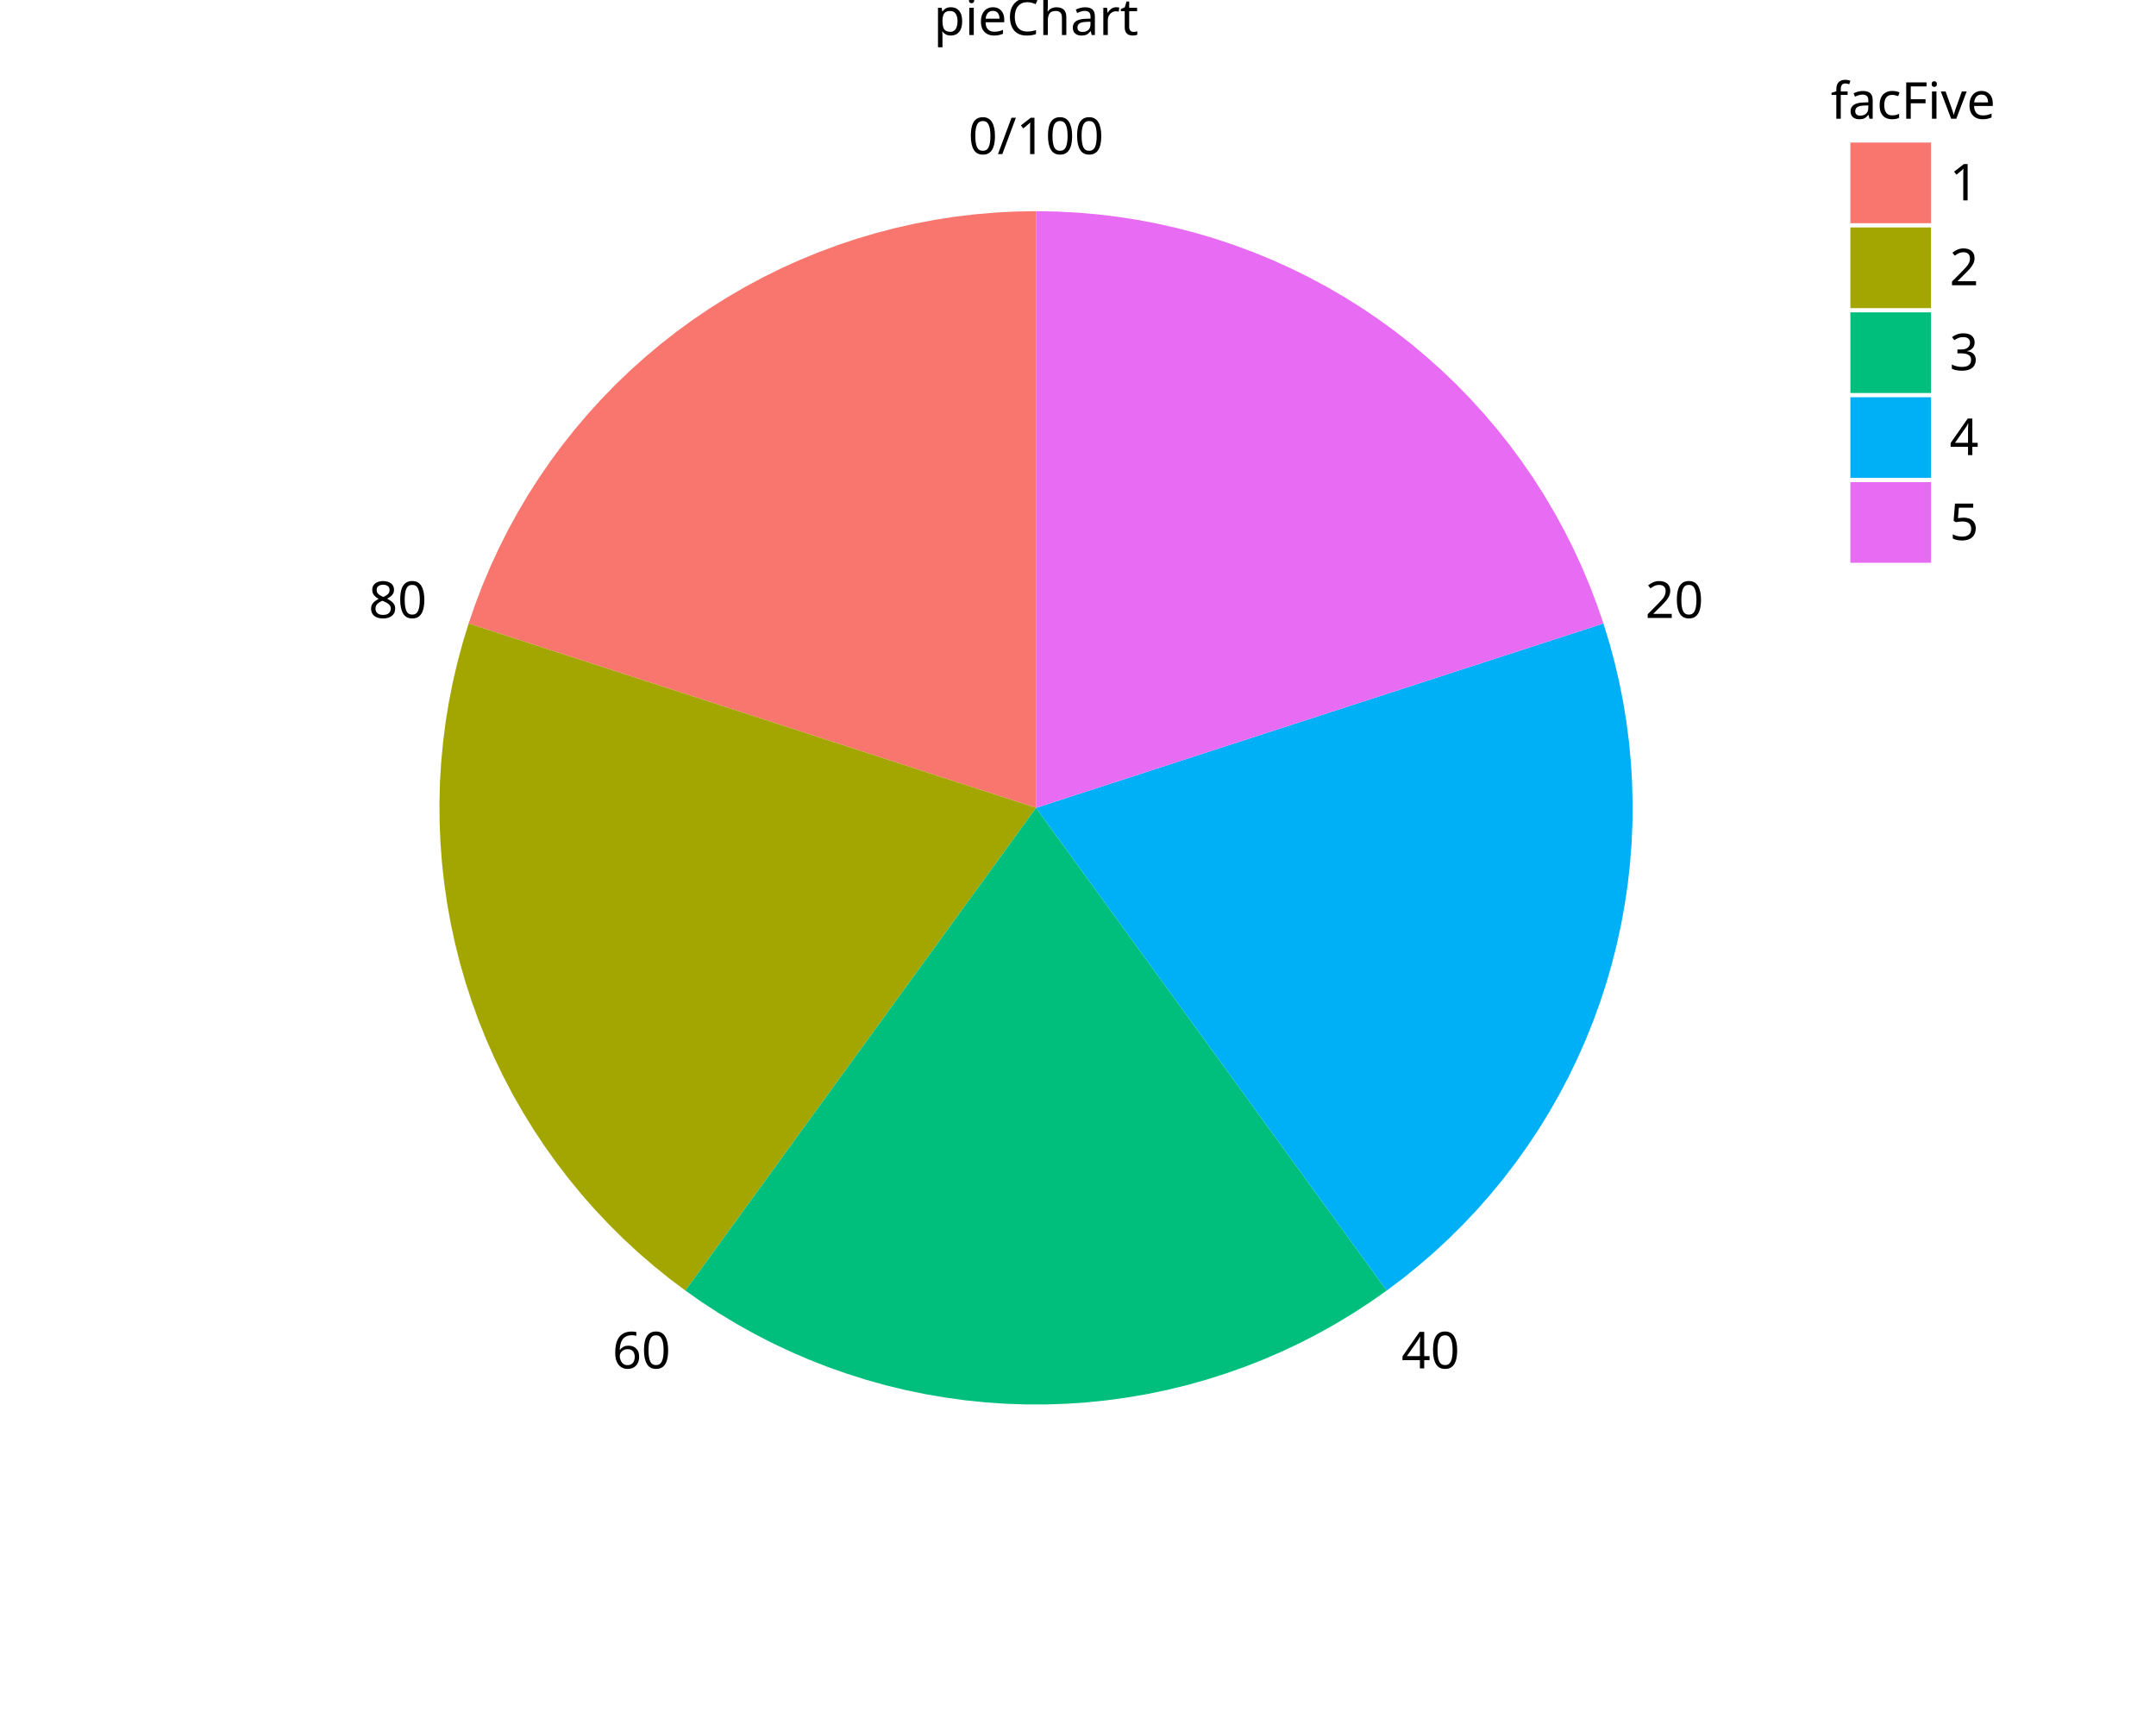
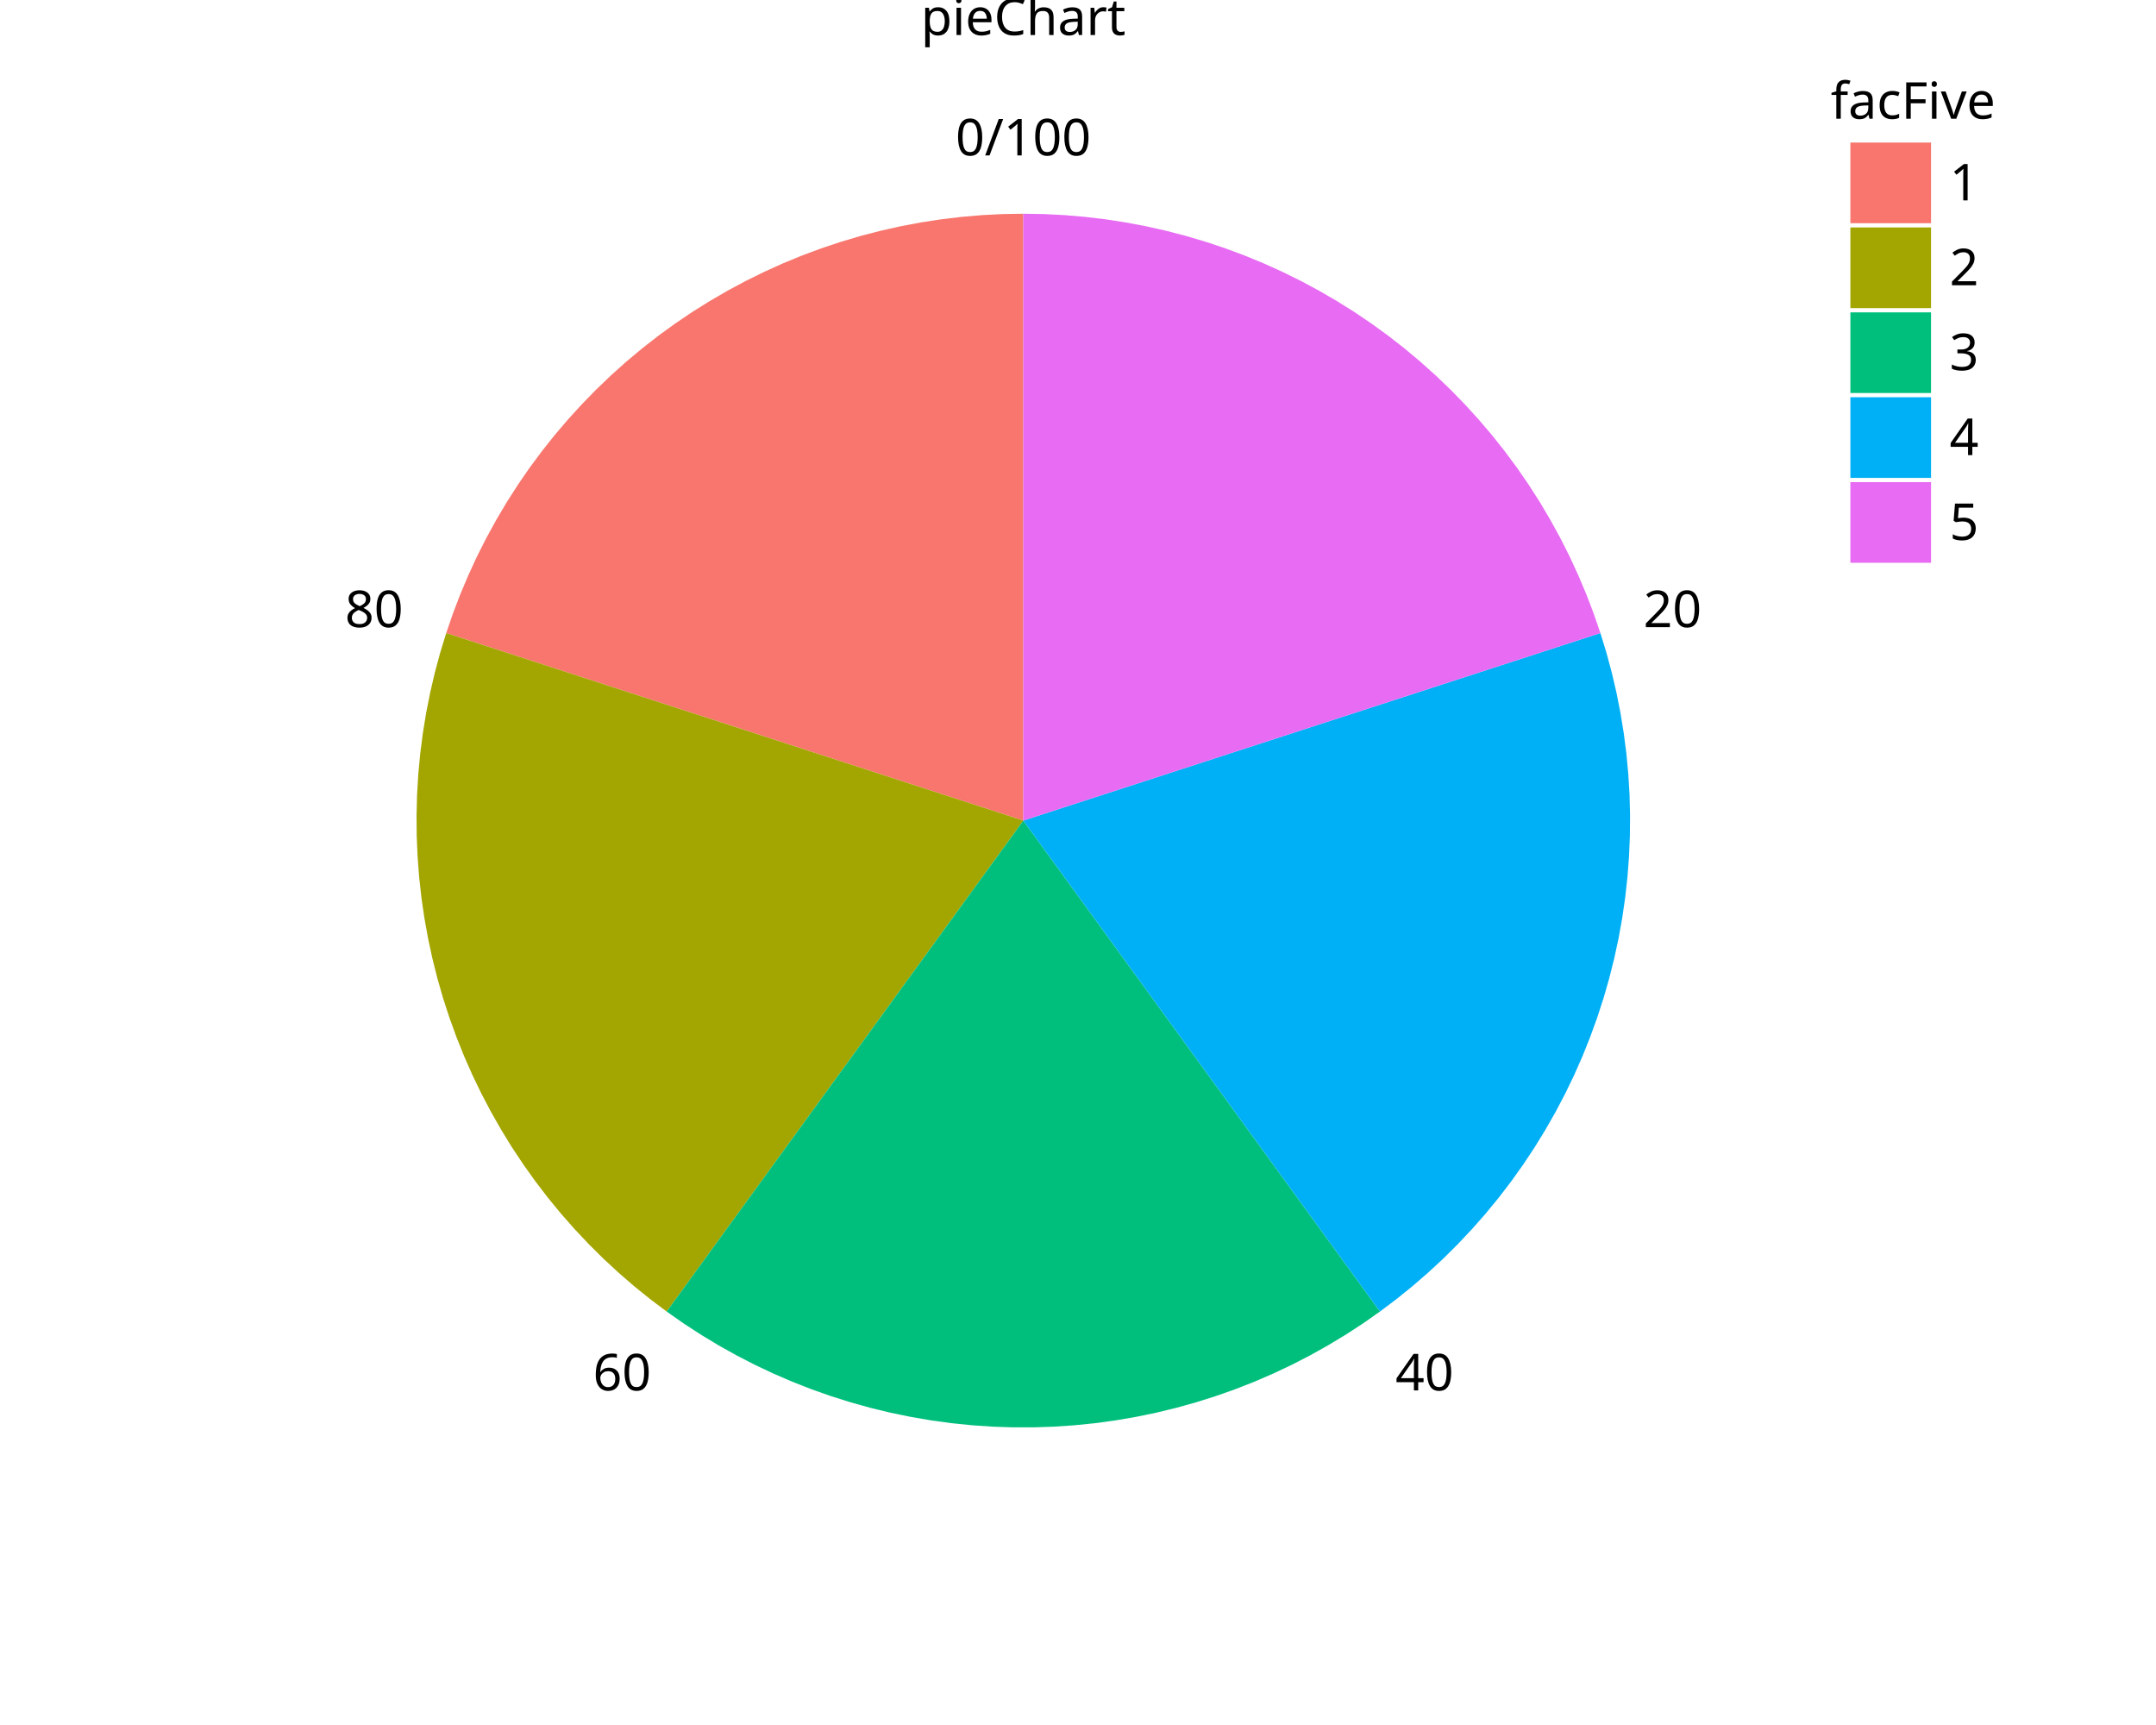
<svg xmlns="http://www.w3.org/2000/svg" class="svglite" data-engine-version="2.0" width="720.00pt" height="576.00pt" viewBox="0 0 720.00 576.00">
  <defs>
    <style type="text/css">
    .svglite line, .svglite polyline, .svglite polygon, .svglite path, .svglite rect, .svglite circle {
      fill: none;
      stroke: #000000;
      stroke-linecap: round;
      stroke-linejoin: round;
      stroke-miterlimit: 10.00;
    }
  </style>
  </defs>
  <rect width="100%" height="100%" style="stroke: none; fill: #FFFFFF;" />
  <defs>
    <clipPath id="cpMC4wMHw3MjAuMDB8MC4wMHw1NzYuMDA=">
      <rect x="0.00" y="0.00" width="720.00" height="576.00" />
    </clipPath>
  </defs>
  <g clip-path="url(#cpMC4wMHw3MjAuMDB8MC4wMHw1NzYuMDA=)">
</g>
  <defs>
    <clipPath id="cpNDguMjV8NjcxLjc1fDAuMDB8NTc2LjAw">
      <rect x="48.25" y="0.00" width="623.50" height="576.00" />
    </clipPath>
  </defs>
  <g clip-path="url(#cpNDguMjV8NjcxLjc1fDAuMDB8NTc2LjAw)">
    <rect x="48.25" y="0.00" width="623.50" height="576.00" style="stroke-width: 10.67; stroke: none;" />
  </g>
  <g clip-path="url(#cpMC4wMHw3MjAuMDB8MC4wMHw1NzYuMDA=)">
</g>
  <defs>
-     <clipPath id="cpOTYuOTR8NTk1LjAzfDIwLjcxfDUxOC43OQ==">
-       <rect x="96.94" y="20.71" width="498.09" height="498.09" />
+     <clipPath id="cpODguNDR8NTk1LjAzfDIwLjcxfDUyNy4zMA==">
+       <rect x="88.44" y="20.71" width="506.59" height="506.59" />
    </clipPath>
  </defs>
-   <g clip-path="url(#cpOTYuOTR8NTk1LjAzfDIwLjcxfDUxOC43OQ==)">
-     <rect x="96.94" y="20.71" width="498.09" height="498.09" style="stroke-width: 10.67; stroke: none;" />
-     <polygon points="345.99,269.75 345.99,262.88 345.99,256.01 345.99,249.14 345.99,242.27 345.99,235.40 345.99,228.53 345.99,221.66 345.99,214.79 345.99,207.92 345.99,201.05 345.99,194.18 345.99,187.31 345.99,180.44 345.99,173.57 345.99,166.70 345.99,159.83 345.99,152.96 345.99,146.09 345.99,139.22 345.99,132.35 345.99,125.48 345.99,118.61 345.99,111.74 345.99,104.87 345.99,98.00 345.99,91.13 345.99,84.26 345.99,77.39 345.99,70.52 339.22,70.63 332.46,70.98 325.72,71.55 319.00,72.35 312.32,73.38 305.67,74.64 299.07,76.12 292.52,77.83 286.03,79.75 279.61,81.90 273.27,84.26 267.02,86.84 260.85,89.62 254.78,92.62 248.82,95.82 242.97,99.22 237.24,102.81 231.63,106.60 226.16,110.58 220.82,114.74 215.63,119.08 210.59,123.59 205.71,128.27 200.98,133.12 196.43,138.12 192.04,143.28 187.84,148.58 183.81,154.02 179.98,159.59 176.33,165.29 172.88,171.11 169.63,177.05 166.59,183.09 163.75,189.23 161.12,195.46 158.70,201.79 156.50,208.18 163.04,210.31 169.57,212.43 176.11,214.55 182.64,216.68 189.17,218.80 195.71,220.92 202.24,223.04 208.78,225.17 215.31,227.29 221.84,229.41 228.38,231.54 234.91,233.66 241.44,235.78 247.98,237.91 254.51,240.03 261.05,242.15 267.58,244.27 274.11,246.40 280.65,248.52 287.18,250.64 293.72,252.77 300.25,254.89 306.78,257.01 313.32,259.14 319.85,261.26 326.39,263.38 332.92,265.50 339.45,267.63 345.99,269.75 " style="stroke-width: 1.07; stroke: none; stroke-linecap: butt; stroke-linejoin: miter; fill: #F8766D;" />
-     <polygon points="345.99,269.75 339.45,267.63 332.92,265.50 326.39,263.38 319.85,261.26 313.32,259.14 306.78,257.01 300.25,254.89 293.72,252.77 287.18,250.64 280.65,248.52 274.11,246.40 267.58,244.27 261.05,242.15 254.51,240.03 247.98,237.91 241.44,235.78 234.91,233.66 228.38,231.54 221.84,229.41 215.31,227.29 208.78,225.17 202.24,223.04 195.71,220.92 189.17,218.80 182.64,216.68 176.11,214.55 169.57,212.43 163.04,210.31 156.50,208.18 154.52,214.65 152.76,221.19 151.22,227.78 149.91,234.41 148.82,241.09 147.97,247.80 147.33,254.54 146.93,261.29 146.76,268.06 146.82,274.83 147.10,281.59 147.62,288.33 148.37,295.06 149.34,301.75 150.54,308.41 151.97,315.03 153.61,321.59 155.49,328.09 157.58,334.53 159.88,340.89 162.41,347.16 165.14,353.35 168.09,359.45 171.23,365.44 174.58,371.31 178.13,377.08 181.87,382.71 185.80,388.22 189.92,393.59 194.21,398.82 198.68,403.90 203.32,408.82 208.13,413.59 213.09,418.19 218.21,422.61 223.47,426.87 228.88,430.93 232.92,425.38 236.96,419.82 240.99,414.26 245.03,408.70 249.07,403.14 253.11,397.59 257.15,392.03 261.19,386.47 265.22,380.91 269.26,375.35 273.30,369.80 277.34,364.24 281.38,358.68 285.41,353.12 289.45,347.56 293.49,342.01 297.53,336.45 301.57,330.89 305.61,325.33 309.64,319.77 313.68,314.22 317.72,308.66 321.76,303.10 325.80,297.54 329.83,291.98 333.87,286.42 337.91,280.87 341.95,275.31 345.99,269.75 " style="stroke-width: 1.07; stroke: none; stroke-linecap: butt; stroke-linejoin: miter; fill: #A3A500;" />
-     <polygon points="345.99,269.75 341.95,275.31 337.91,280.87 333.87,286.42 329.83,291.98 325.80,297.54 321.76,303.10 317.72,308.66 313.68,314.22 309.64,319.77 305.61,325.33 301.57,330.89 297.53,336.45 293.49,342.01 289.45,347.56 285.41,353.12 281.38,358.68 277.34,364.24 273.30,369.80 269.26,375.35 265.22,380.91 261.19,386.47 257.15,392.03 253.11,397.59 249.07,403.14 245.03,408.70 240.99,414.26 236.96,419.82 232.92,425.38 228.88,430.93 234.42,434.82 240.09,438.51 245.88,442.01 251.79,445.31 257.80,448.41 263.92,451.30 270.13,453.98 276.43,456.45 282.81,458.70 289.27,460.74 295.78,462.56 302.36,464.15 308.99,465.52 315.66,466.66 322.36,467.58 329.09,468.27 335.84,468.73 342.60,468.96 349.37,468.96 356.13,468.73 362.88,468.27 369.61,467.58 376.32,466.66 382.99,465.52 389.61,464.15 396.19,462.56 402.71,460.74 409.16,458.70 415.54,456.45 421.84,453.98 428.05,451.30 434.17,448.41 440.18,445.31 446.09,442.01 451.88,438.51 457.55,434.82 463.09,430.93 459.06,425.38 455.02,419.82 450.98,414.26 446.94,408.70 442.90,403.14 438.86,397.59 434.83,392.03 430.79,386.47 426.75,380.91 422.71,375.35 418.67,369.80 414.64,364.24 410.60,358.68 406.56,353.12 402.52,347.56 398.48,342.01 394.44,336.45 390.41,330.89 386.37,325.33 382.33,319.77 378.29,314.22 374.25,308.66 370.22,303.10 366.18,297.54 362.14,291.98 358.10,286.42 354.06,280.87 350.02,275.31 345.99,269.75 " style="stroke-width: 1.07; stroke: none; stroke-linecap: butt; stroke-linejoin: miter; fill: #00BF7D;" />
-     <polygon points="345.99,269.75 350.02,275.31 354.06,280.87 358.10,286.42 362.14,291.98 366.18,297.54 370.22,303.10 374.25,308.66 378.29,314.22 382.33,319.77 386.37,325.33 390.41,330.89 394.44,336.45 398.48,342.01 402.52,347.56 406.56,353.12 410.60,358.68 414.64,364.24 418.67,369.80 422.71,375.35 426.75,380.91 430.79,386.47 434.83,392.03 438.86,397.59 442.90,403.14 446.94,408.70 450.98,414.26 455.02,419.82 459.06,425.38 463.09,430.93 468.50,426.87 473.76,422.61 478.88,418.19 483.84,413.59 488.65,408.82 493.29,403.90 497.76,398.82 502.06,393.59 506.17,388.22 510.10,382.71 513.84,377.08 517.39,371.31 520.74,365.44 523.89,359.45 526.83,353.35 529.57,347.16 532.09,340.89 534.40,334.53 536.49,328.09 538.36,321.59 540.01,315.03 541.43,308.41 542.63,301.75 543.61,295.06 544.35,288.33 544.87,281.59 545.16,274.83 545.21,268.06 545.04,261.29 544.64,254.54 544.01,247.80 543.15,241.09 542.06,234.41 540.75,227.78 539.21,221.19 537.45,214.65 535.47,208.18 528.94,210.31 522.40,212.43 515.87,214.55 509.33,216.68 502.80,218.80 496.27,220.92 489.73,223.04 483.20,225.17 476.66,227.29 470.13,229.41 463.60,231.54 457.06,233.66 450.53,235.78 444.00,237.91 437.46,240.03 430.93,242.15 424.39,244.27 417.86,246.40 411.33,248.52 404.79,250.64 398.26,252.77 391.72,254.89 385.19,257.01 378.66,259.14 372.12,261.26 365.59,263.38 359.05,265.50 352.52,267.63 345.99,269.75 " style="stroke-width: 1.07; stroke: none; stroke-linecap: butt; stroke-linejoin: miter; fill: #00B0F6;" />
-     <polygon points="345.99,269.75 352.52,267.63 359.05,265.50 365.59,263.38 372.12,261.26 378.66,259.14 385.19,257.01 391.72,254.89 398.26,252.77 404.79,250.64 411.33,248.52 417.86,246.40 424.39,244.27 430.93,242.15 437.46,240.03 444.00,237.91 450.53,235.78 457.06,233.66 463.60,231.54 470.13,229.41 476.66,227.29 483.20,225.17 489.73,223.04 496.27,220.92 502.80,218.80 509.33,216.68 515.87,214.55 522.40,212.43 528.94,210.31 535.47,208.18 533.27,201.79 530.85,195.46 528.22,189.23 525.39,183.09 522.34,177.05 519.09,171.11 515.64,165.29 512.00,159.59 508.16,154.02 504.14,148.58 499.93,143.28 495.55,138.12 490.99,133.12 486.27,128.27 481.38,123.59 476.34,119.08 471.15,114.74 465.81,110.58 460.34,106.60 454.73,102.81 449.00,99.22 443.15,95.82 437.19,92.62 431.12,89.62 424.96,86.84 418.70,84.26 412.36,81.90 405.94,79.75 399.46,77.83 392.91,76.12 386.31,74.64 379.66,73.38 372.97,72.35 366.25,71.55 359.51,70.98 352.75,70.63 345.99,70.52 345.99,77.39 345.99,84.26 345.99,91.13 345.99,98.00 345.99,104.87 345.99,111.74 345.99,118.61 345.99,125.48 345.99,132.35 345.99,139.22 345.99,146.09 345.99,152.96 345.99,159.83 345.99,166.70 345.99,173.57 345.99,180.44 345.99,187.31 345.99,194.18 345.99,201.05 345.99,207.92 345.99,214.79 345.99,221.66 345.99,228.53 345.99,235.40 345.99,242.27 345.99,249.14 345.99,256.01 345.99,262.88 345.99,269.75 " style="stroke-width: 1.07; stroke: none; stroke-linecap: butt; stroke-linejoin: miter; fill: #E76BF3;" />
-     <text x="559.16" y="206.34" text-anchor="middle" style="font-size: 17.00px; font-family: sans;" textLength="18.91px" lengthAdjust="spacingAndGlyphs">20</text>
-     <text x="477.73" y="456.93" text-anchor="middle" style="font-size: 17.00px; font-family: sans;" textLength="18.91px" lengthAdjust="spacingAndGlyphs">40</text>
-     <text x="214.24" y="456.93" text-anchor="middle" style="font-size: 17.00px; font-family: sans;" textLength="18.91px" lengthAdjust="spacingAndGlyphs">60</text>
-     <text x="132.82" y="206.34" text-anchor="middle" style="font-size: 17.00px; font-family: sans;" textLength="18.91px" lengthAdjust="spacingAndGlyphs">80</text>
-     <text x="345.99" y="51.46" text-anchor="middle" style="font-size: 17.00px; font-family: sans;" textLength="42.54px" lengthAdjust="spacingAndGlyphs">0/100</text>
-     <rect x="96.94" y="20.71" width="498.09" height="498.09" style="stroke-width: 0.00; stroke: none;" />
+   <g clip-path="url(#cpODguNDR8NTk1LjAzfDIwLjcxfDUyNy4zMA==)">
+     <rect x="88.44" y="20.71" width="506.59" height="506.59" style="stroke-width: 10.67; stroke: none;" />
+     <polygon points="341.73,274.00 341.73,267.02 341.73,260.03 341.73,253.04 341.73,246.05 341.73,239.07 341.73,232.08 341.73,225.09 341.73,218.10 341.73,211.12 341.73,204.13 341.73,197.14 341.73,190.15 341.73,183.17 341.73,176.18 341.73,169.19 341.73,162.20 341.73,155.22 341.73,148.23 341.73,141.24 341.73,134.25 341.73,127.27 341.73,120.28 341.73,113.29 341.73,106.30 341.73,99.32 341.73,92.33 341.73,85.34 341.73,78.35 341.73,71.37 334.85,71.48 327.98,71.83 321.12,72.42 314.29,73.23 307.49,74.28 300.73,75.56 294.01,77.07 287.35,78.80 280.76,80.76 274.23,82.94 267.78,85.34 261.42,87.96 255.15,90.80 248.97,93.85 242.91,97.10 236.96,100.56 231.13,104.21 225.43,108.07 219.86,112.11 214.44,116.34 209.15,120.76 204.03,125.35 199.06,130.11 194.26,135.04 189.62,140.13 185.16,145.37 180.89,150.76 176.79,156.29 172.89,161.96 169.18,167.76 165.68,173.68 162.37,179.72 159.27,185.86 156.39,192.11 153.71,198.45 151.25,204.88 149.02,211.38 155.66,213.54 162.31,215.70 168.95,217.86 175.60,220.02 182.24,222.18 188.89,224.34 195.53,226.50 202.18,228.66 208.83,230.82 215.47,232.98 222.12,235.14 228.76,237.30 235.41,239.45 242.05,241.61 248.70,243.77 255.34,245.93 261.99,248.09 268.63,250.25 275.28,252.41 281.93,254.57 288.57,256.73 295.22,258.89 301.86,261.05 308.51,263.21 315.15,265.37 321.80,267.52 328.44,269.68 335.09,271.84 341.73,274.00 " style="stroke-width: 1.07; stroke: none; stroke-linecap: butt; stroke-linejoin: miter; fill: #F8766D;" />
+     <polygon points="341.73,274.00 335.09,271.84 328.44,269.68 321.80,267.52 315.15,265.37 308.51,263.21 301.86,261.05 295.22,258.89 288.57,256.73 281.93,254.57 275.28,252.41 268.63,250.25 261.99,248.09 255.34,245.93 248.70,243.77 242.05,241.61 235.41,239.45 228.76,237.30 222.12,235.14 215.47,232.98 208.83,230.82 202.18,228.66 195.53,226.50 188.89,224.34 182.24,222.18 175.60,220.02 168.95,217.86 162.31,215.70 155.66,213.54 149.02,211.38 147.00,217.96 145.21,224.61 143.65,231.31 142.31,238.06 141.21,244.86 140.33,251.68 139.69,258.53 139.28,265.40 139.11,272.28 139.16,279.16 139.46,286.04 139.98,292.90 140.74,299.74 141.73,306.55 142.95,313.32 144.40,320.05 146.08,326.73 147.98,333.34 150.11,339.88 152.46,346.35 155.02,352.74 157.80,359.03 160.80,365.23 164.00,371.32 167.41,377.30 171.01,383.16 174.82,388.89 178.82,394.50 183.00,399.96 187.37,405.28 191.92,410.44 196.64,415.45 201.52,420.30 206.57,424.97 211.78,429.48 217.13,433.80 222.63,437.94 226.74,432.29 230.84,426.63 234.95,420.98 239.06,415.33 243.16,409.67 247.27,404.02 251.38,398.37 255.49,392.71 259.59,387.06 263.70,381.41 267.81,375.76 271.91,370.10 276.02,364.45 280.13,358.80 284.24,353.14 288.34,347.49 292.45,341.84 296.56,336.19 300.66,330.53 304.77,324.88 308.88,319.23 312.99,313.57 317.09,307.92 321.20,302.27 325.31,296.61 329.41,290.96 333.52,285.31 337.63,279.66 341.73,274.00 " style="stroke-width: 1.07; stroke: none; stroke-linecap: butt; stroke-linejoin: miter; fill: #A3A500;" />
+     <polygon points="341.73,274.00 337.63,279.66 333.52,285.31 329.41,290.96 325.31,296.61 321.20,302.27 317.09,307.92 312.99,313.57 308.88,319.23 304.77,324.88 300.66,330.53 296.56,336.19 292.45,341.84 288.34,347.49 284.24,353.14 280.13,358.80 276.02,364.45 271.91,370.10 267.81,375.76 263.70,381.41 259.59,387.06 255.49,392.71 251.38,398.37 247.27,404.02 243.16,409.67 239.06,415.33 234.95,420.98 230.84,426.63 226.74,432.29 222.63,437.94 228.26,441.89 234.03,445.64 239.92,449.20 245.93,452.56 252.05,455.71 258.27,458.65 264.59,461.38 270.99,463.89 277.48,466.18 284.05,468.25 290.68,470.10 297.36,471.72 304.10,473.11 310.89,474.28 317.70,475.21 324.55,475.91 331.42,476.38 338.29,476.61 345.18,476.61 352.05,476.38 358.92,475.91 365.77,475.21 372.58,474.28 379.37,473.11 386.11,471.72 392.79,470.10 399.42,468.25 405.99,466.18 412.48,463.89 418.88,461.38 425.20,458.65 431.42,455.71 437.54,452.56 443.55,449.20 449.44,445.64 455.21,441.89 460.84,437.94 456.73,432.29 452.63,426.63 448.52,420.98 444.41,415.33 440.31,409.67 436.20,404.02 432.09,398.37 427.98,392.71 423.88,387.06 419.77,381.41 415.66,375.76 411.56,370.10 407.45,364.45 403.34,358.80 399.23,353.14 395.13,347.49 391.02,341.84 386.91,336.19 382.81,330.53 378.70,324.88 374.59,319.23 370.48,313.57 366.38,307.92 362.27,302.27 358.16,296.61 354.06,290.96 349.95,285.31 345.84,279.66 341.73,274.00 " style="stroke-width: 1.07; stroke: none; stroke-linecap: butt; stroke-linejoin: miter; fill: #00BF7D;" />
+     <polygon points="341.73,274.00 345.84,279.66 349.95,285.31 354.06,290.96 358.16,296.61 362.27,302.27 366.38,307.92 370.48,313.57 374.59,319.23 378.70,324.88 382.81,330.53 386.91,336.19 391.02,341.84 395.13,347.49 399.23,353.14 403.34,358.80 407.45,364.45 411.56,370.10 415.66,375.76 419.77,381.41 423.88,387.06 427.98,392.71 432.09,398.37 436.20,404.02 440.31,409.67 444.41,415.33 448.52,420.98 452.63,426.63 456.73,432.29 460.84,437.94 466.34,433.80 471.69,429.48 476.90,424.97 481.95,420.30 486.83,415.45 491.55,410.44 496.10,405.28 500.47,399.96 504.65,394.50 508.65,388.89 512.46,383.16 516.06,377.30 519.47,371.32 522.67,365.23 525.67,359.03 528.45,352.74 531.01,346.35 533.36,339.88 535.49,333.34 537.39,326.73 539.07,320.05 540.52,313.32 541.74,306.55 542.73,299.74 543.49,292.90 544.01,286.04 544.30,279.16 544.36,272.28 544.19,265.40 543.78,258.53 543.14,251.68 542.26,244.86 541.16,238.06 539.82,231.31 538.26,224.61 536.47,217.96 534.45,211.38 527.81,213.54 521.16,215.70 514.52,217.86 507.87,220.02 501.23,222.18 494.58,224.34 487.93,226.50 481.29,228.66 474.64,230.82 468.00,232.98 461.35,235.14 454.71,237.30 448.06,239.45 441.42,241.61 434.77,243.77 428.13,245.93 421.48,248.09 414.83,250.25 408.19,252.41 401.54,254.57 394.90,256.73 388.25,258.89 381.61,261.05 374.96,263.21 368.32,265.37 361.67,267.52 355.03,269.68 348.38,271.84 341.73,274.00 " style="stroke-width: 1.07; stroke: none; stroke-linecap: butt; stroke-linejoin: miter; fill: #00B0F6;" />
+     <polygon points="341.73,274.00 348.38,271.84 355.03,269.68 361.67,267.52 368.32,265.37 374.96,263.21 381.61,261.05 388.25,258.89 394.90,256.73 401.54,254.57 408.19,252.41 414.83,250.25 421.48,248.09 428.13,245.93 434.77,243.77 441.42,241.61 448.06,239.45 454.71,237.30 461.35,235.14 468.00,232.98 474.64,230.82 481.29,228.66 487.93,226.50 494.58,224.34 501.23,222.18 507.87,220.02 514.52,217.86 521.16,215.70 527.81,213.54 534.45,211.38 532.22,204.88 529.76,198.45 527.08,192.11 524.20,185.86 521.10,179.72 517.79,173.68 514.29,167.76 510.58,161.96 506.68,156.29 502.58,150.76 498.31,145.37 493.85,140.13 489.21,135.04 484.41,130.11 479.44,125.35 474.31,120.76 469.03,116.34 463.61,112.11 458.04,108.07 452.34,104.21 446.51,100.56 440.56,97.10 434.50,93.85 428.32,90.80 422.05,87.96 415.69,85.34 409.24,82.94 402.71,80.76 396.12,78.80 389.46,77.07 382.74,75.56 375.98,74.28 369.18,73.23 362.35,72.42 355.49,71.83 348.62,71.48 341.73,71.37 341.73,78.35 341.73,85.34 341.73,92.33 341.73,99.32 341.73,106.30 341.73,113.29 341.73,120.28 341.73,127.27 341.73,134.25 341.73,141.24 341.73,148.23 341.73,155.22 341.73,162.20 341.73,169.19 341.73,176.18 341.73,183.17 341.73,190.15 341.73,197.14 341.73,204.13 341.73,211.12 341.73,218.10 341.73,225.09 341.73,232.08 341.73,239.07 341.73,246.05 341.73,253.04 341.73,260.03 341.73,267.02 341.73,274.00 " style="stroke-width: 1.07; stroke: none; stroke-linecap: butt; stroke-linejoin: miter; fill: #E76BF3;" />
+     <text x="558.54" y="209.41" text-anchor="middle" style="font-size: 17.00px; font-family: sans;" textLength="18.91px" lengthAdjust="spacingAndGlyphs">20</text>
+     <text x="475.73" y="464.28" text-anchor="middle" style="font-size: 17.00px; font-family: sans;" textLength="18.91px" lengthAdjust="spacingAndGlyphs">40</text>
+     <text x="207.74" y="464.28" text-anchor="middle" style="font-size: 17.00px; font-family: sans;" textLength="18.91px" lengthAdjust="spacingAndGlyphs">60</text>
+     <text x="124.93" y="209.41" text-anchor="middle" style="font-size: 17.00px; font-family: sans;" textLength="18.91px" lengthAdjust="spacingAndGlyphs">80</text>
+     <text x="341.73" y="51.89" text-anchor="middle" style="font-size: 17.00px; font-family: sans;" textLength="42.54px" lengthAdjust="spacingAndGlyphs">0/100</text>
+     <rect x="88.44" y="20.71" width="506.59" height="506.59" style="stroke-width: 0.00; stroke: none;" />
  </g>
  <g clip-path="url(#cpMC4wMHw3MjAuMDB8MC4wMHw1NzYuMDA=)">
-     <polyline points="96.94,518.79 96.94,20.71 " style="stroke-width: 0.00; stroke: none; stroke-linecap: butt;" />
-     <polyline points="96.94,518.79 595.03,518.79 " style="stroke-width: 0.00; stroke: none; stroke-linecap: butt;" />
+     <polyline points="88.44,527.30 88.44,20.71 " style="stroke-width: 0.00; stroke: none; stroke-linecap: butt;" />
+     <polyline points="88.44,527.30 595.03,527.30 " style="stroke-width: 0.00; stroke: none; stroke-linecap: butt;" />
    <rect x="605.99" y="20.71" width="65.76" height="173.40" style="stroke-width: 0.75; stroke: none;" />
    <rect x="605.99" y="20.71" width="65.76" height="173.40" style="stroke-width: 10.67; stroke: none;" />
    <text x="638.87" y="39.65" text-anchor="middle" style="font-size: 17.00px; font-family: sans;" textLength="54.80px" lengthAdjust="spacingAndGlyphs">facFive</text>
    <rect x="617.23" y="46.90" width="28.35" height="28.35" style="stroke-width: 10.67; stroke: none;" />
    <rect x="617.94" y="47.60" width="26.93" height="26.93" style="stroke-width: 1.07; stroke: none; stroke-linecap: butt; stroke-linejoin: miter; fill: #F8766D;" />
    <rect x="617.23" y="75.24" width="28.35" height="28.35" style="stroke-width: 10.67; stroke: none;" />
    <rect x="617.94" y="75.95" width="26.93" height="26.93" style="stroke-width: 1.07; stroke: none; stroke-linecap: butt; stroke-linejoin: miter; fill: #A3A500;" />
    <rect x="617.23" y="103.59" width="28.35" height="28.35" style="stroke-width: 10.67; stroke: none;" />
    <rect x="617.94" y="104.30" width="26.93" height="26.93" style="stroke-width: 1.07; stroke: none; stroke-linecap: butt; stroke-linejoin: miter; fill: #00BF7D;" />
    <rect x="617.23" y="131.93" width="28.35" height="28.35" style="stroke-width: 10.67; stroke: none;" />
    <rect x="617.94" y="132.64" width="26.93" height="26.93" style="stroke-width: 1.07; stroke: none; stroke-linecap: butt; stroke-linejoin: miter; fill: #00B0F6;" />
    <rect x="617.23" y="160.28" width="28.35" height="28.35" style="stroke-width: 10.67; stroke: none;" />
    <rect x="617.94" y="160.99" width="26.93" height="26.93" style="stroke-width: 1.07; stroke: none; stroke-linecap: butt; stroke-linejoin: miter; fill: #E76BF3;" />
    <text x="651.06" y="66.92" style="font-size: 17.00px; font-family: sans;" textLength="9.46px" lengthAdjust="spacingAndGlyphs">1</text>
    <text x="651.06" y="95.26" style="font-size: 17.00px; font-family: sans;" textLength="9.46px" lengthAdjust="spacingAndGlyphs">2</text>
    <text x="651.06" y="123.61" style="font-size: 17.00px; font-family: sans;" textLength="9.46px" lengthAdjust="spacingAndGlyphs">3</text>
    <text x="651.06" y="151.96" style="font-size: 17.00px; font-family: sans;" textLength="9.46px" lengthAdjust="spacingAndGlyphs">4</text>
    <text x="651.06" y="180.30" style="font-size: 17.00px; font-family: sans;" textLength="9.46px" lengthAdjust="spacingAndGlyphs">5</text>
-     <text x="345.99" y="11.70" text-anchor="middle" style="font-size: 17.00px; font-family: sans;" textLength="64.26px" lengthAdjust="spacingAndGlyphs">pieChart</text>
+     <text x="341.73" y="11.70" text-anchor="middle" style="font-size: 17.00px; font-family: sans;" textLength="64.26px" lengthAdjust="spacingAndGlyphs">pieChart</text>
  </g>
</svg>
